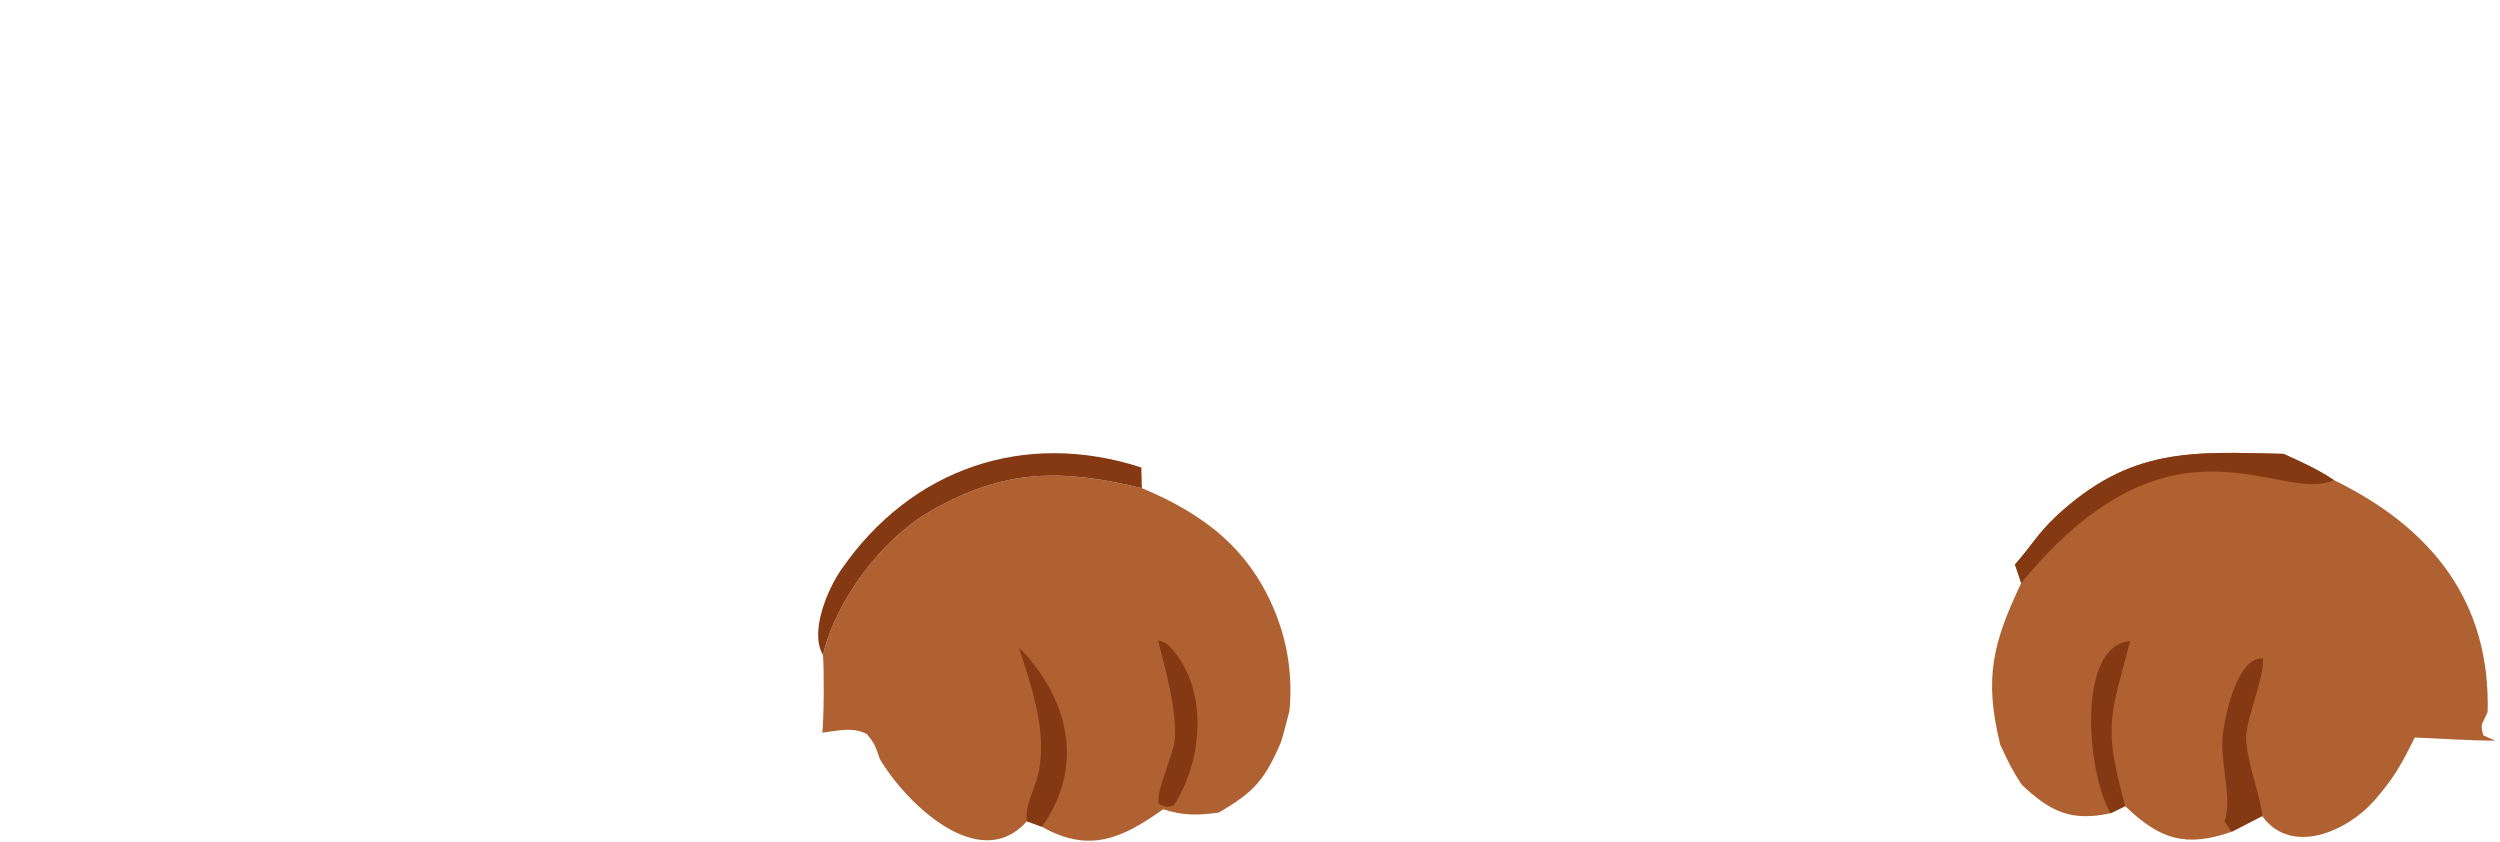
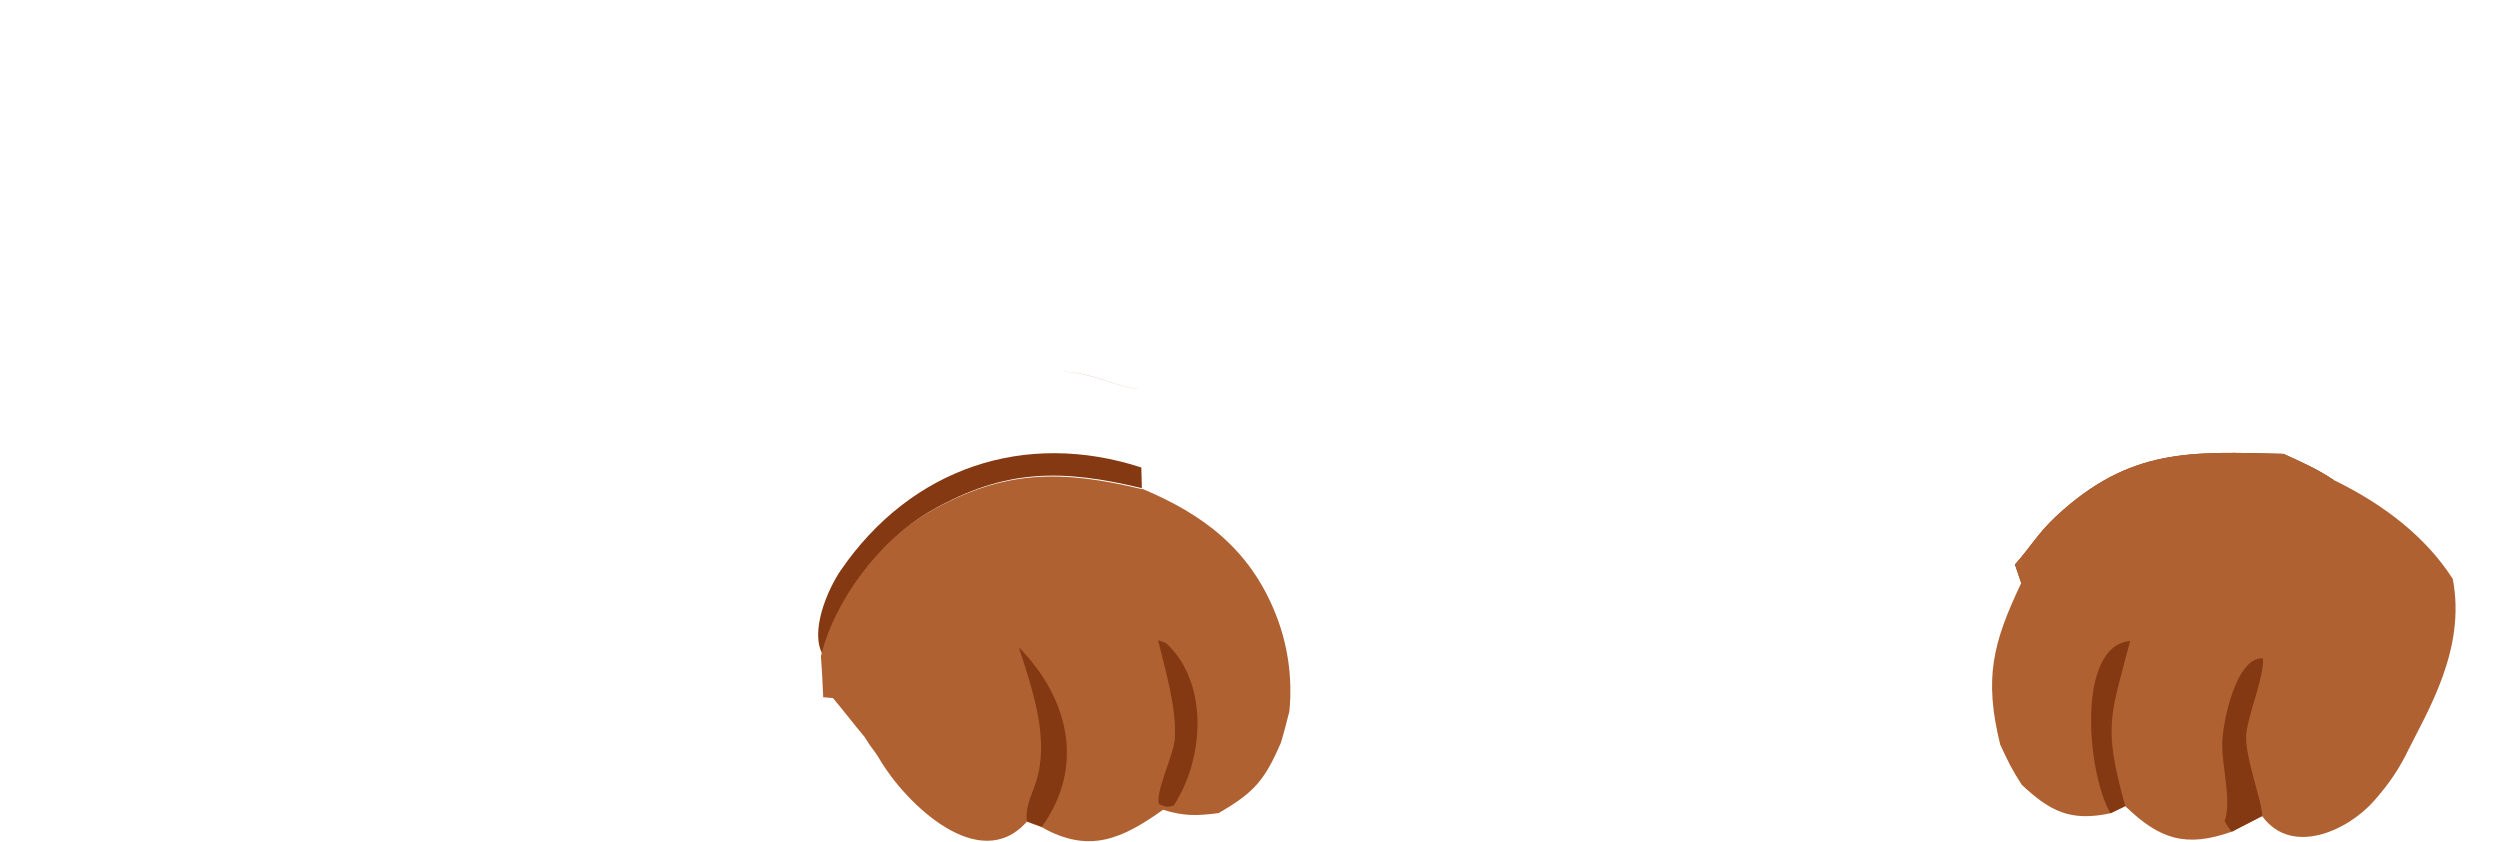
<svg xmlns="http://www.w3.org/2000/svg" width="514" height="173" viewBox="0 0 514 173" fill="none">
-   <path d="M422.733 106.158C438.003 91.956 450.574 92.86 469.496 93.316C473.246 95.043 476.351 96.374 479.816 98.692C499.811 108.445 512.066 123.547 511.458 146.378C510.153 149.387 509.944 148.595 510.559 151.186L513.049 152.274C508.016 152.279 501.603 151.851 496.466 151.634C493.736 157.154 492.304 159.826 488.187 164.561C482.794 170.754 471.176 176.158 465.094 167.782L458.876 170.986C449.366 174.363 443.974 172.515 436.946 165.738L433.924 167.201C425.771 168.955 421.556 166.874 415.676 161.352C413.643 158.236 412.804 156.456 411.236 153.069C407.884 139.362 409.706 132.234 415.563 119.871L414.273 116.062C417.296 112.727 419.021 109.61 422.733 106.158Z" fill="#AF6131" />
  <path d="M469.496 93.316C473.246 95.043 476.351 96.374 479.816 98.692C468.896 103.915 446.786 81.755 415.563 119.871L414.273 116.062C417.296 112.727 419.021 109.61 422.733 106.158C438.003 91.956 450.573 92.86 469.496 93.316Z" fill="#843912" />
+   <path d="M169.202 134.656C166.431 129.98 170.072 121.308 172.882 117.219C187.327 96.207 210.714 88.34 234.659 96.112L234.763 100.362C218.494 96.471 206.718 96.214 191.361 105.055C181.29 110.852 171.913 123.303 169.202 134.656Z" fill="#843912" />
+   <path d="M190.993 105.277C206.479 96.398 218.356 96.657 234.763 100.564L234.76 100.461C247.345 105.709 256.86 112.864 262.16 125.958C264.778 132.393 265.783 139.371 265.089 146.283C264.533 148.397 263.992 150.628 263.351 152.706C260.006 160.452 257.856 162.934 250.535 167.177C245.945 167.756 243.482 167.824 239.125 166.488C230.817 172.389 223.991 175.643 214.187 170.07L211.114 168.943C201.304 180.029 186.077 164.982 180.901 156.187C179.629 154.023 179.261 154.023 177.761 151.523C175.261 148.524 173.761 146.523 171.261 143.523C170.587 143.446 169.917 143.391 169.253 143.353C169.118 139.804 168.904 136.227 168.774 134.926C171.509 123.524 180.837 111.1 190.993 105.277ZM217.965 76.426C224.289 76.337 229.423 79.606 233.887 79.897C233.887 79.903 233.887 79.908 233.888 79.913C229.415 79.62 224.275 76.38 217.953 76.428C217.957 76.427 217.961 76.427 217.965 76.426Z" fill="#AF6131" />
+   <path d="M209.477 133.082C219.668 143.454 223.178 157.527 214.2 169.974L211.127 168.847C210.731 165.196 212.611 162.823 213.452 159.176C215.423 150.627 212.053 141.144 209.477 133.082Z" fill="#843912" />
+   <path d="M238.105 131.648C238.58 131.755 239.656 132.12 239.956 132.407C248.703 140.771 247.433 156.377 241.298 165.624C239.754 166.038 239.817 165.915 238.288 165.345C237.463 162.885 241.352 155.125 241.549 151.88C241.936 145.515 239.605 137.864 238.105 131.648Z" fill="#843912" />
+   <path d="M422.733 106.158C438.003 91.956 450.574 92.86 469.496 93.316C473.246 95.043 476.351 96.374 479.816 98.692C490.393 103.851 498.802 110.507 504.289 119.011C507.042 133.375 499.265 145.944 494.773 154.926L494.795 154.94C492.966 158.44 491.39 160.877 488.187 164.561C482.794 170.754 471.176 176.158 465.094 167.782L458.876 170.986C449.366 174.363 443.974 172.515 436.946 165.738L433.924 167.201C425.771 168.955 421.556 166.874 415.676 161.352C413.643 158.236 412.804 156.456 411.236 153.069C407.884 139.362 409.706 132.234 415.563 119.871L414.273 116.062C417.296 112.727 419.021 109.61 422.733 106.158Z" fill="#AF6131" />
  <path d="M458.874 170.986C458.319 170.489 457.801 169.498 457.381 168.819C458.874 164.666 456.803 157.76 456.893 152.71C456.968 148.463 459.796 134.898 465.264 135.367C465.541 139.211 462.279 146.496 461.829 151.003C461.401 155.199 465.369 165.662 465.091 167.782L458.874 170.986Z" fill="#843912" />
  <path d="M433.922 167.199C429.13 159.205 426.767 132.771 437.957 131.793C433.907 147.376 432.355 149.061 436.945 165.736L433.922 167.199Z" fill="#843912" />
-   <path d="M191.36 105.053C206.716 96.212 218.493 96.469 234.762 100.359C247.352 105.608 256.872 112.763 262.173 125.86C264.79 132.295 265.796 139.273 265.102 146.185C264.546 148.299 264.004 150.53 263.362 152.608C260.018 160.354 257.868 162.835 250.548 167.078C245.958 167.657 243.494 167.726 239.137 166.39C230.828 172.291 224.003 175.545 214.198 169.972L211.126 168.845C201.315 179.93 186.089 164.884 180.913 156.088C180.033 153.607 179.882 152.871 178.186 150.896C175.291 149.43 172.447 150.227 169.07 150.635C169.403 147.893 169.452 137.182 169.201 134.653C171.912 123.301 181.289 110.85 191.36 105.053Z" fill="#AF6131" />
-   <path d="M169.202 134.656C166.431 129.98 170.072 121.308 172.882 117.219C187.327 96.207 210.714 88.34 234.659 96.112L234.763 100.362C218.494 96.471 206.718 96.214 191.361 105.055C181.29 110.852 171.913 123.303 169.202 134.656Z" fill="#843912" />
-   <path d="M209.477 133.082C219.668 143.454 223.178 157.527 214.2 169.974L211.127 168.847C210.731 165.196 212.611 162.823 213.452 159.176C215.423 150.627 212.053 141.144 209.477 133.082Z" fill="#843912" />
-   <path d="M238.105 131.648C238.58 131.755 239.656 132.12 239.956 132.407C248.703 140.771 247.433 156.377 241.298 165.624C239.754 166.038 239.817 165.915 238.288 165.345C237.463 162.885 241.352 155.125 241.549 151.88C241.936 145.515 239.605 137.864 238.105 131.648Z" fill="#843912" />
</svg>
